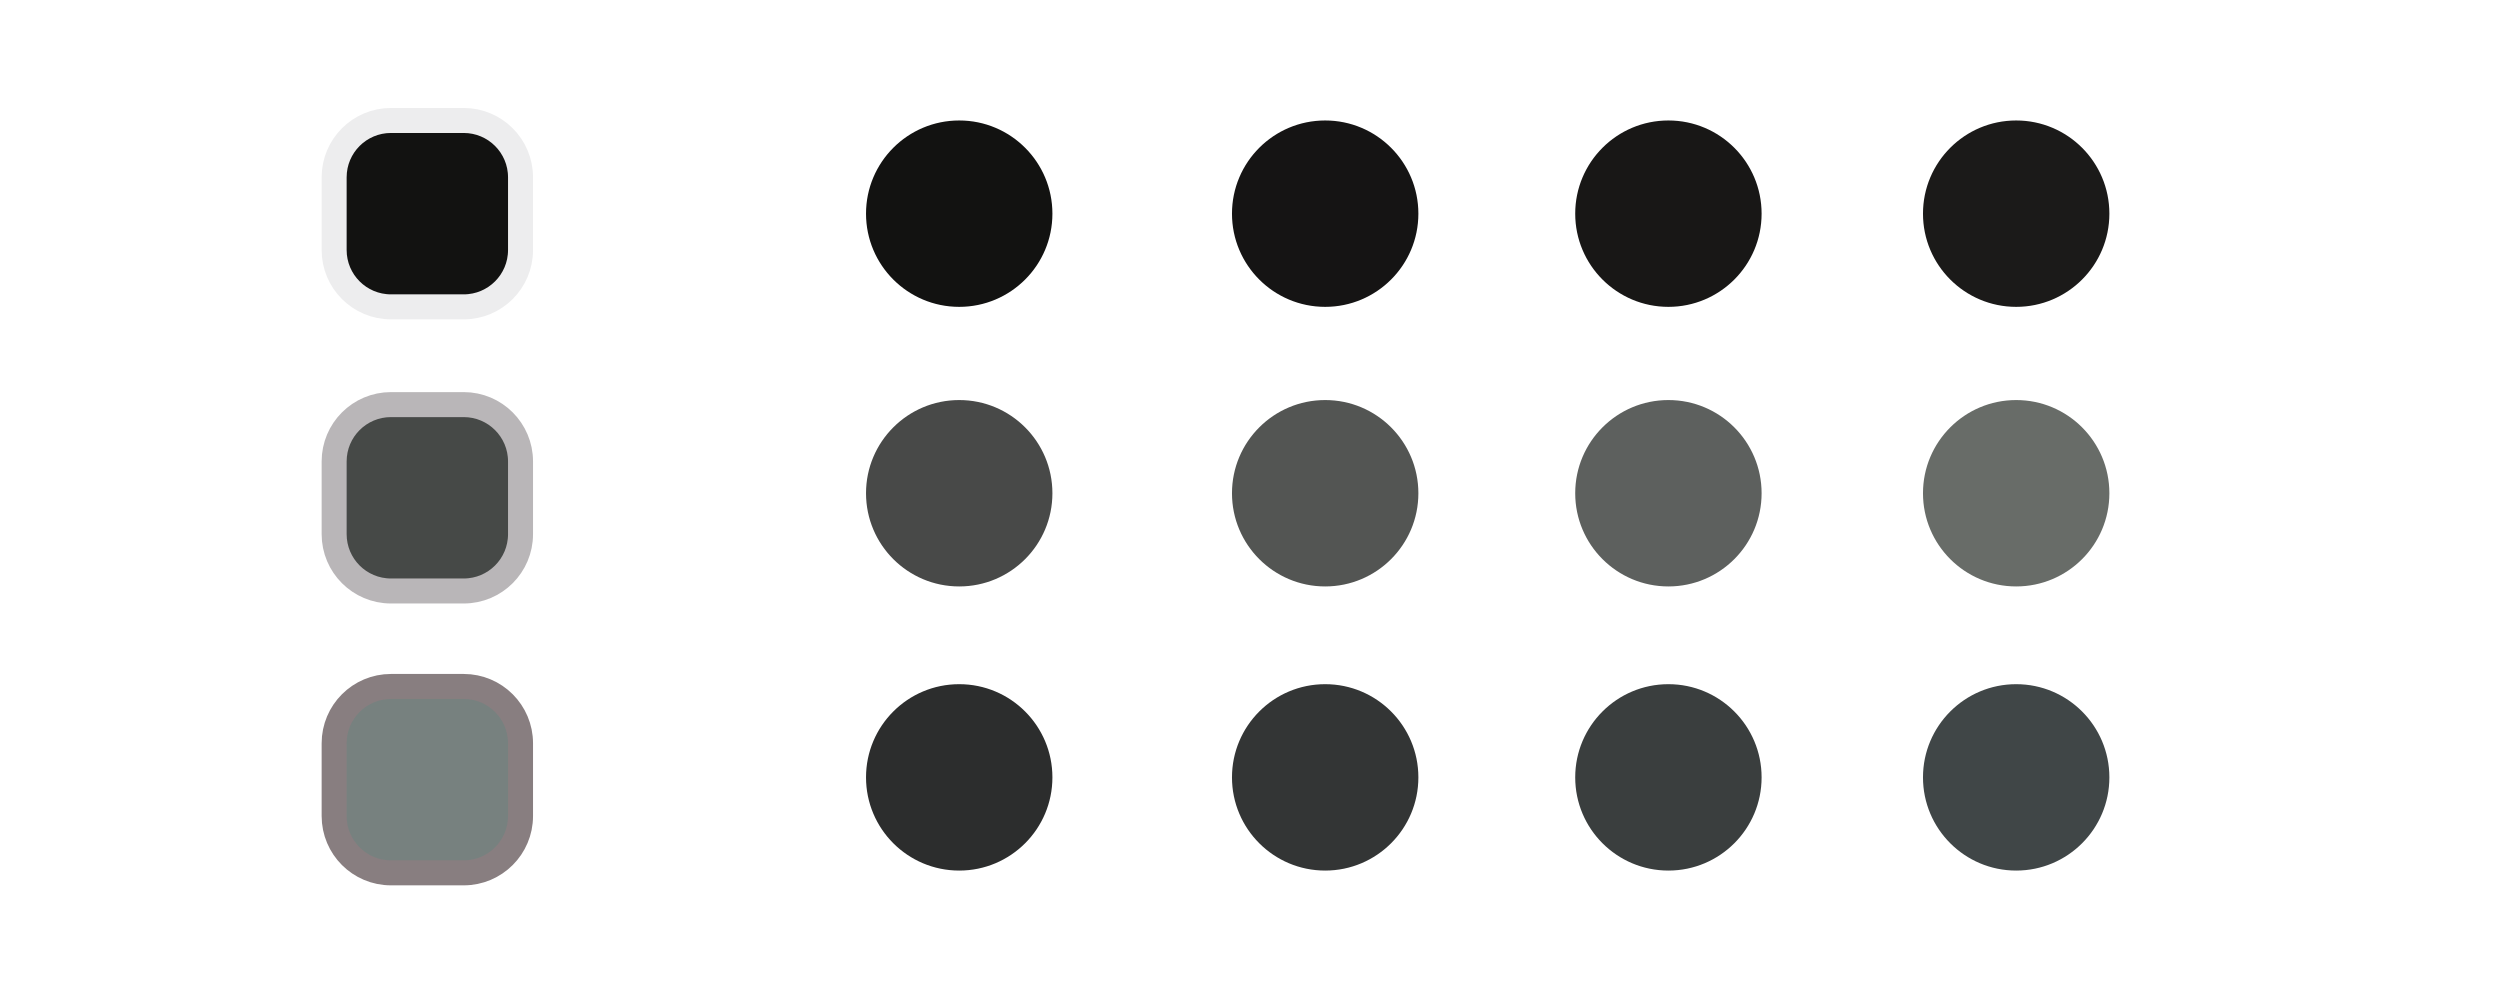
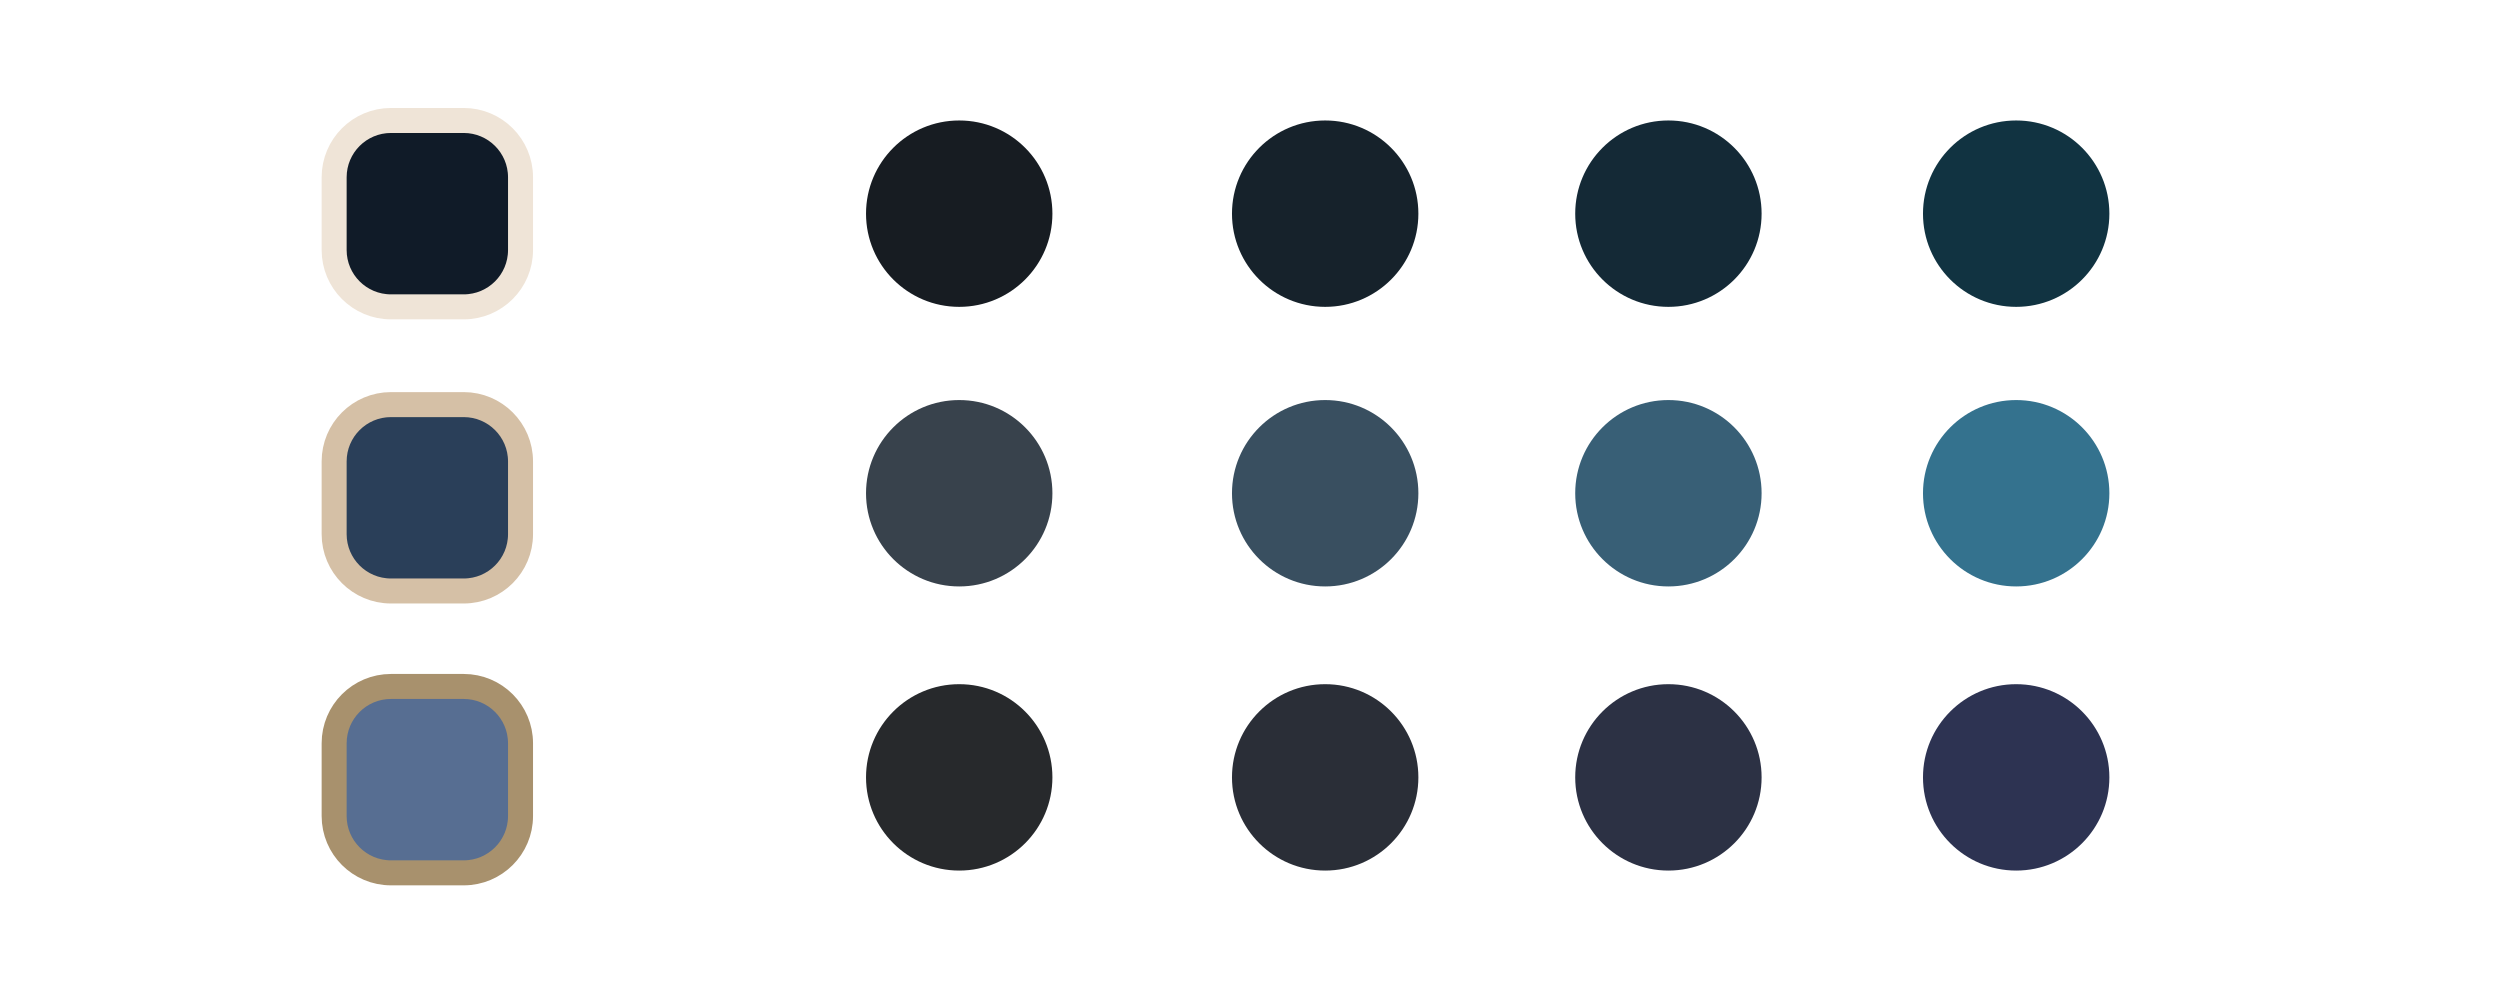
<svg xmlns="http://www.w3.org/2000/svg" width="1000" height="400" viewBox="0 0 264.583 105.833" version="1.1" id="svg1">
  <defs id="defs1" />
  <g id="layer1">
-     <rect style="fill:#121211;fill-opacity:1;stroke:#EDEDEE;stroke-width:2.646;stroke-linecap:round;stroke-linejoin:round;stroke-dasharray:none;stroke-opacity:1;paint-order:fill markers stroke" id="rect1" width="19.726" height="19.726" x="35.363" y="12.75" ry="6.014" />
-     <rect style="fill:#464947;fill-opacity:1;stroke:#B9B6B8;stroke-width:2.646;stroke-linecap:round;stroke-linejoin:round;stroke-dasharray:none;stroke-opacity:1;paint-order:fill markers stroke" id="rect2" width="19.726" height="19.726" x="35.363" y="42.82" ry="6.014" />
-     <rect style="fill:#77817F;fill-opacity:1;stroke:#887E80;stroke-width:2.646;stroke-linecap:round;stroke-linejoin:round;stroke-dasharray:none;stroke-opacity:1;paint-order:fill markers stroke" id="rect3" width="19.726" height="19.726" x="35.363" y="72.65" ry="6.014" />
-     <rect style="fill:#121211;fill-opacity:1;stroke:none;stroke-width:2.646;stroke-linecap:round;stroke-linejoin:round;stroke-dasharray:none;stroke-opacity:1;paint-order:fill markers stroke" id="rect4" width="19.726" height="19.726" x="91.654" y="12.75" ry="9.863" />
-     <rect style="fill:#151414;fill-opacity:1;stroke:none;stroke-width:2.646;stroke-linecap:round;stroke-linejoin:round;stroke-dasharray:none;stroke-opacity:1;paint-order:fill markers stroke" id="rect5" width="19.726" height="19.726" x="130.385" y="12.75" ry="9.863" />
-     <rect style="fill:#181716;fill-opacity:1;stroke:none;stroke-width:2.646;stroke-linecap:round;stroke-linejoin:round;stroke-dasharray:none;stroke-opacity:1;paint-order:fill markers stroke" id="rect6" width="19.726" height="19.726" x="166.71" y="12.75" ry="9.863" />
-     <rect style="fill:#1B1A19;fill-opacity:1;stroke:none;stroke-width:2.646;stroke-linecap:round;stroke-linejoin:round;stroke-dasharray:none;stroke-opacity:1;paint-order:fill markers stroke" id="rect7" width="19.726" height="19.726" x="203.516" y="12.75" ry="9.863" />
-     <rect style="fill:#484948;fill-opacity:1;stroke:none;stroke-width:2.646;stroke-linecap:round;stroke-linejoin:round;stroke-dasharray:none;stroke-opacity:1;paint-order:fill markers stroke" id="rect8" width="19.726" height="19.726" x="91.654" y="42.339" ry="9.863" />
-     <rect style="fill:#535553;fill-opacity:1;stroke:none;stroke-width:2.646;stroke-linecap:round;stroke-linejoin:round;stroke-dasharray:none;stroke-opacity:1;paint-order:fill markers stroke" id="rect9" width="19.726" height="19.726" x="130.385" y="42.339" ry="9.863" />
-     <rect style="fill:#5D605E;fill-opacity:1;stroke:none;stroke-width:2.646;stroke-linecap:round;stroke-linejoin:round;stroke-dasharray:none;stroke-opacity:1;paint-order:fill markers stroke" id="rect10" width="19.726" height="19.726" x="166.71" y="42.339" ry="9.863" />
-     <rect style="fill:#686C68;fill-opacity:1;stroke:none;stroke-width:2.646;stroke-linecap:round;stroke-linejoin:round;stroke-dasharray:none;stroke-opacity:1;paint-order:fill markers stroke" id="rect11" width="19.726" height="19.726" x="203.516" y="42.339" ry="9.863" />
-     <rect style="fill:#2C2D2D;fill-opacity:1;stroke:none;stroke-width:2.646;stroke-linecap:round;stroke-linejoin:round;stroke-dasharray:none;stroke-opacity:1;paint-order:fill markers stroke" id="rect12" width="19.726" height="19.726" x="91.654" y="72.409" ry="9.863" />
-     <rect style="fill:#333535;fill-opacity:1;stroke:none;stroke-width:2.646;stroke-linecap:round;stroke-linejoin:round;stroke-dasharray:none;stroke-opacity:1;paint-order:fill markers stroke" id="rect13" width="19.726" height="19.726" x="130.385" y="72.409" ry="9.863" />
-     <rect style="fill:#3A3E3E;fill-opacity:1;stroke:none;stroke-width:2.646;stroke-linecap:round;stroke-linejoin:round;stroke-dasharray:none;stroke-opacity:1;paint-order:fill markers stroke" id="rect14" width="19.726" height="19.726" x="166.71" y="72.409" ry="9.863" />
-     <rect style="fill:#404647;fill-opacity:1;stroke:none;stroke-width:2.646;stroke-linecap:round;stroke-linejoin:round;stroke-dasharray:none;stroke-opacity:1;paint-order:fill markers stroke" id="rect15" width="19.726" height="19.726" x="203.516" y="72.409" ry="9.863" />
+     <rect style="fill:#101B28;fill-opacity:1;stroke:#EFE4D7;stroke-width:2.646;stroke-linecap:round;stroke-linejoin:round;stroke-dasharray:none;stroke-opacity:1;paint-order:fill markers stroke" id="rect1" width="19.726" height="19.726" x="35.363" y="12.75" ry="6.014" />
+     <rect style="fill:#2A3F59;fill-opacity:1;stroke:#D5C0A6;stroke-width:2.646;stroke-linecap:round;stroke-linejoin:round;stroke-dasharray:none;stroke-opacity:1;paint-order:fill markers stroke" id="rect2" width="19.726" height="19.726" x="35.363" y="42.82" ry="6.014" />
+     <rect style="fill:#576E92;fill-opacity:1;stroke:#A8916D;stroke-width:2.646;stroke-linecap:round;stroke-linejoin:round;stroke-dasharray:none;stroke-opacity:1;paint-order:fill markers stroke" id="rect3" width="19.726" height="19.726" x="35.363" y="72.65" ry="6.014" />
+     <rect style="fill:#171C22;fill-opacity:1;stroke:none;stroke-width:2.646;stroke-linecap:round;stroke-linejoin:round;stroke-dasharray:none;stroke-opacity:1;paint-order:fill markers stroke" id="rect4" width="19.726" height="19.726" x="91.654" y="12.75" ry="9.863" />
+     <rect style="fill:#16222B;fill-opacity:1;stroke:none;stroke-width:2.646;stroke-linecap:round;stroke-linejoin:round;stroke-dasharray:none;stroke-opacity:1;paint-order:fill markers stroke" id="rect5" width="19.726" height="19.726" x="130.385" y="12.75" ry="9.863" />
+     <rect style="fill:#142936;fill-opacity:1;stroke:none;stroke-width:2.646;stroke-linecap:round;stroke-linejoin:round;stroke-dasharray:none;stroke-opacity:1;paint-order:fill markers stroke" id="rect6" width="19.726" height="19.726" x="166.71" y="12.75" ry="9.863" />
+     <rect style="fill:#113341;fill-opacity:1;stroke:none;stroke-width:2.646;stroke-linecap:round;stroke-linejoin:round;stroke-dasharray:none;stroke-opacity:1;paint-order:fill markers stroke" id="rect7" width="19.726" height="19.726" x="203.516" y="12.75" ry="9.863" />
+     <rect style="fill:#38424C;fill-opacity:1;stroke:none;stroke-width:2.646;stroke-linecap:round;stroke-linejoin:round;stroke-dasharray:none;stroke-opacity:1;paint-order:fill markers stroke" id="rect8" width="19.726" height="19.726" x="91.654" y="42.339" ry="9.863" />
+     <rect style="fill:#394F60;fill-opacity:1;stroke:none;stroke-width:2.646;stroke-linecap:round;stroke-linejoin:round;stroke-dasharray:none;stroke-opacity:1;paint-order:fill markers stroke" id="rect9" width="19.726" height="19.726" x="130.385" y="42.339" ry="9.863" />
+     <rect style="fill:#385F76;fill-opacity:1;stroke:none;stroke-width:2.646;stroke-linecap:round;stroke-linejoin:round;stroke-dasharray:none;stroke-opacity:1;paint-order:fill markers stroke" id="rect10" width="19.726" height="19.726" x="166.71" y="42.339" ry="9.863" />
+     <rect style="fill:#34728E;fill-opacity:1;stroke:none;stroke-width:2.646;stroke-linecap:round;stroke-linejoin:round;stroke-dasharray:none;stroke-opacity:1;paint-order:fill markers stroke" id="rect11" width="19.726" height="19.726" x="203.516" y="42.339" ry="9.863" />
+     <rect style="fill:#27292C;fill-opacity:1;stroke:none;stroke-width:2.646;stroke-linecap:round;stroke-linejoin:round;stroke-dasharray:none;stroke-opacity:1;paint-order:fill markers stroke" id="rect12" width="19.726" height="19.726" x="91.654" y="72.409" ry="9.863" />
+     <rect style="fill:#2A2E37;fill-opacity:1;stroke:none;stroke-width:2.646;stroke-linecap:round;stroke-linejoin:round;stroke-dasharray:none;stroke-opacity:1;paint-order:fill markers stroke" id="rect13" width="19.726" height="19.726" x="130.385" y="72.409" ry="9.863" />
+     <rect style="fill:#2C3144;fill-opacity:1;stroke:none;stroke-width:2.646;stroke-linecap:round;stroke-linejoin:round;stroke-dasharray:none;stroke-opacity:1;paint-order:fill markers stroke" id="rect14" width="19.726" height="19.726" x="166.71" y="72.409" ry="9.863" />
+     <rect style="fill:#2D3352;fill-opacity:1;stroke:none;stroke-width:2.646;stroke-linecap:round;stroke-linejoin:round;stroke-dasharray:none;stroke-opacity:1;paint-order:fill markers stroke" id="rect15" width="19.726" height="19.726" x="203.516" y="72.409" ry="9.863" />
  </g>
</svg>
